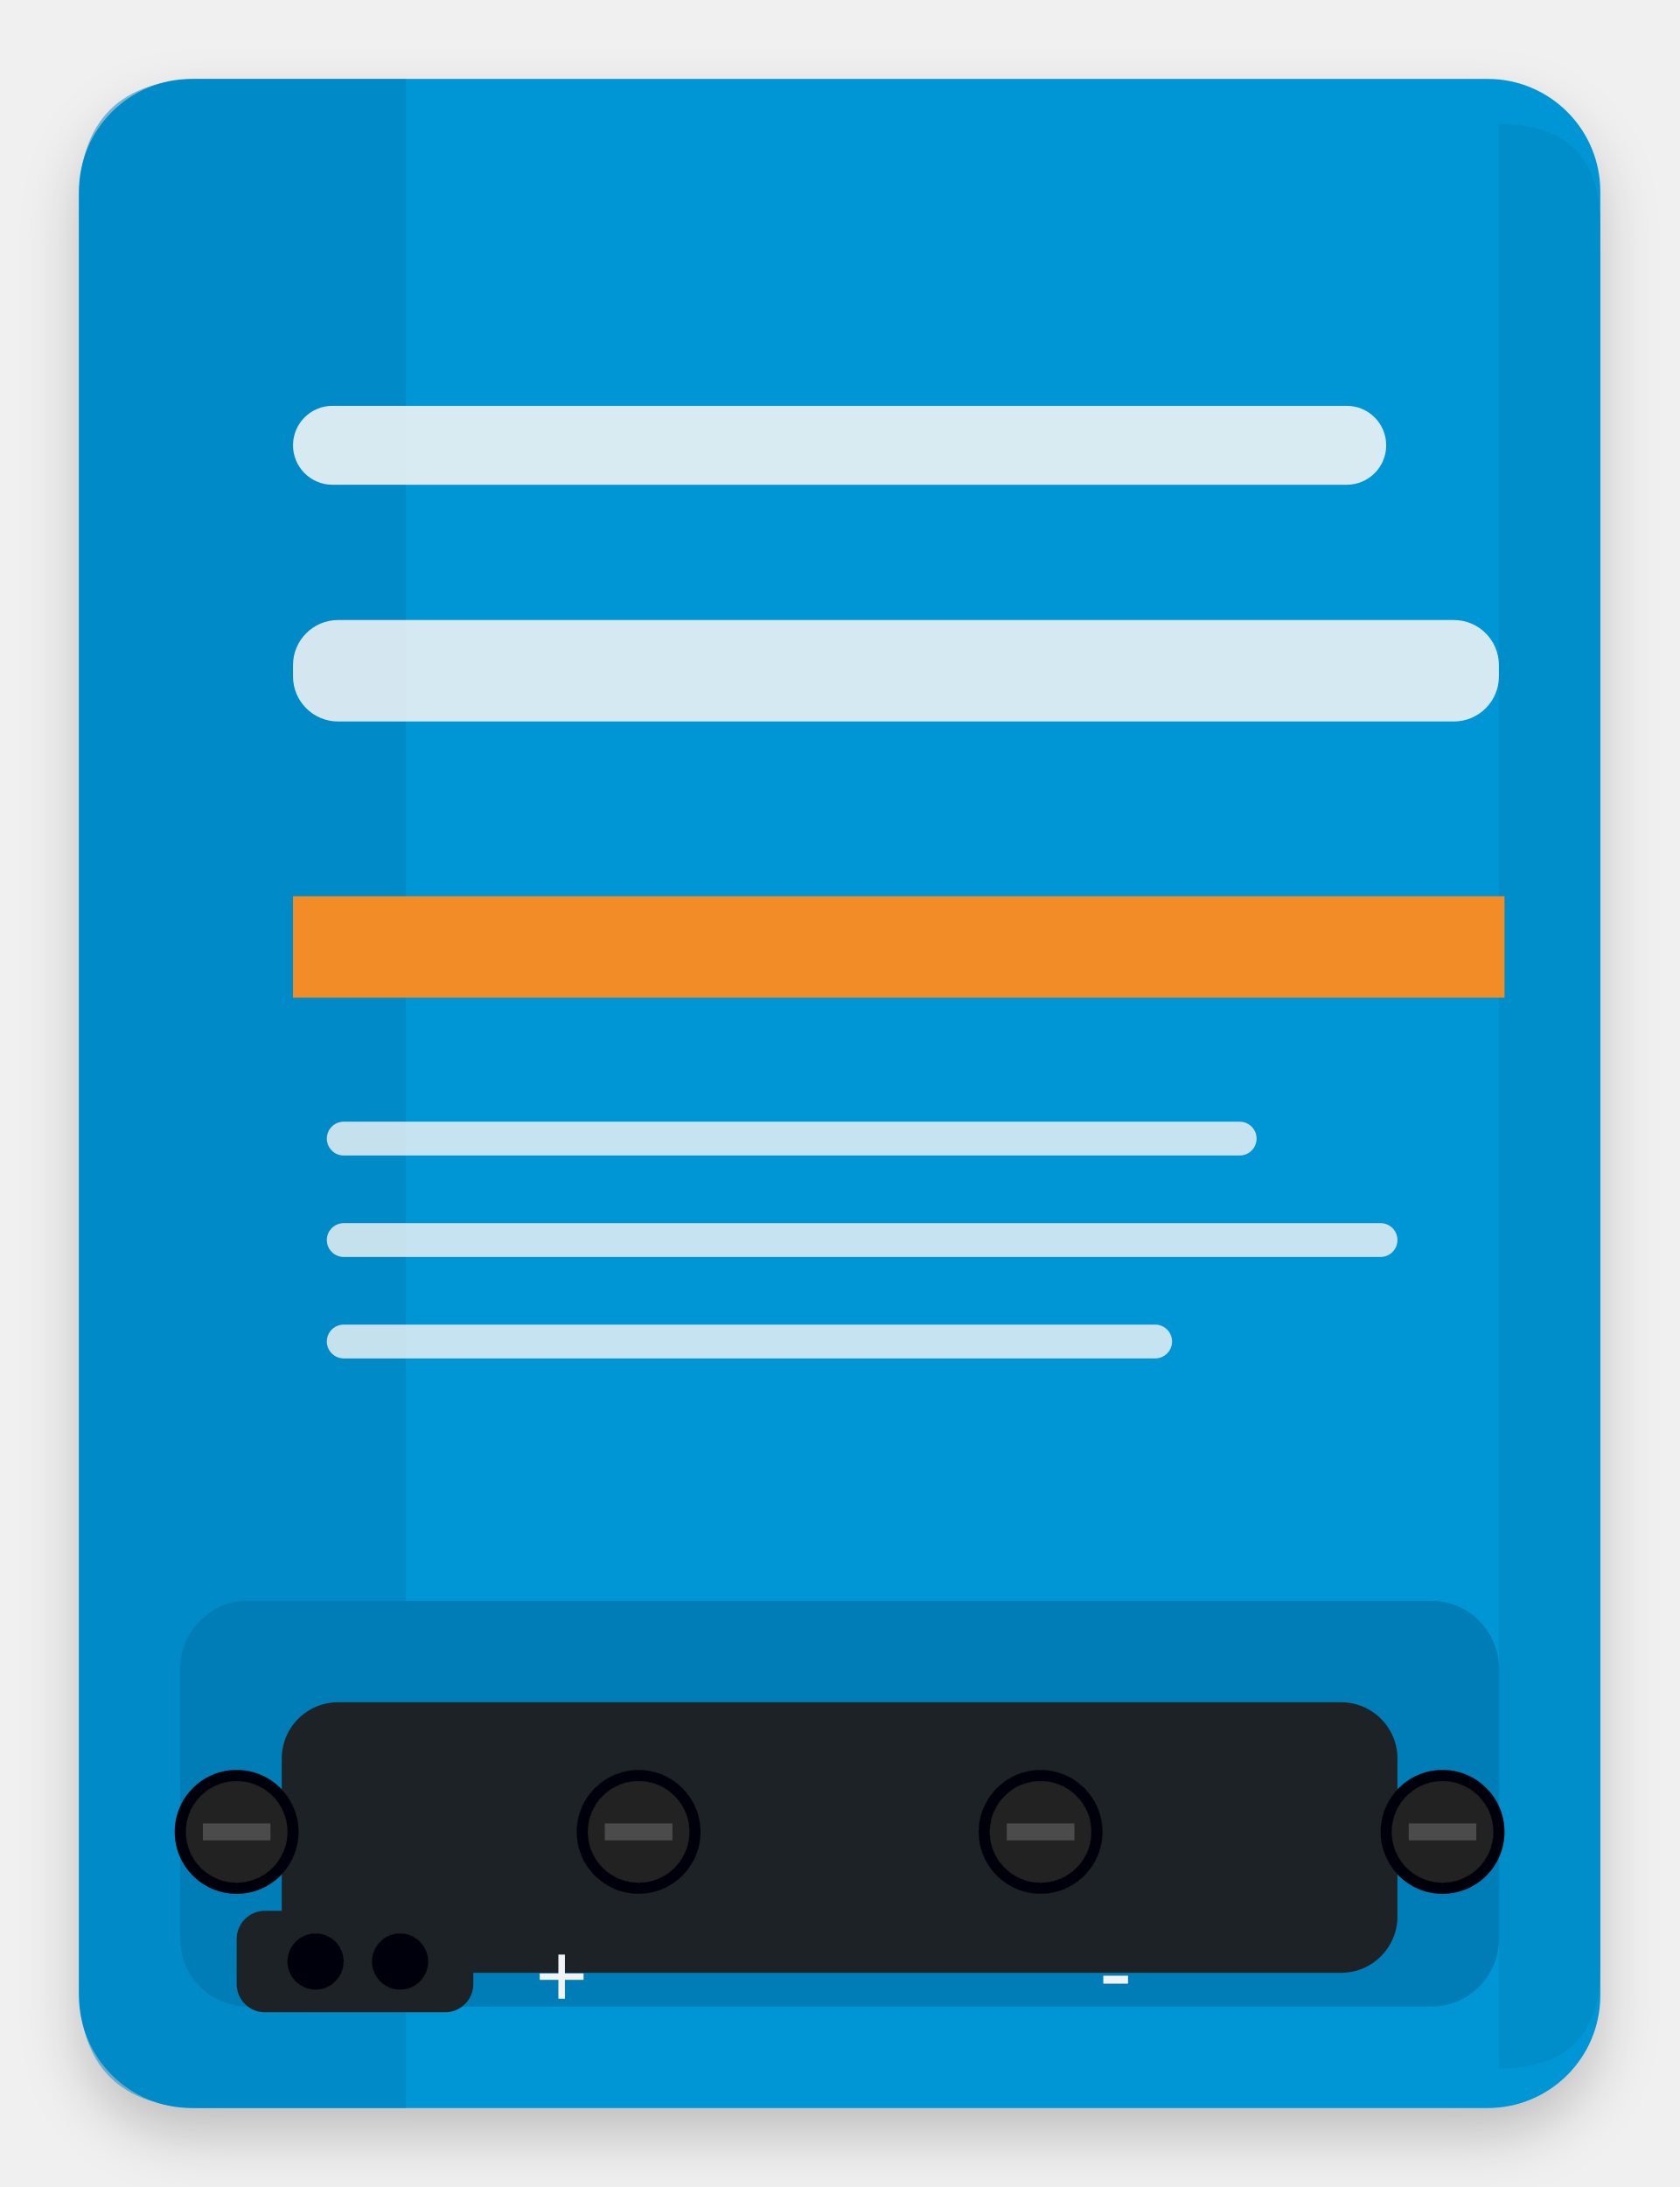
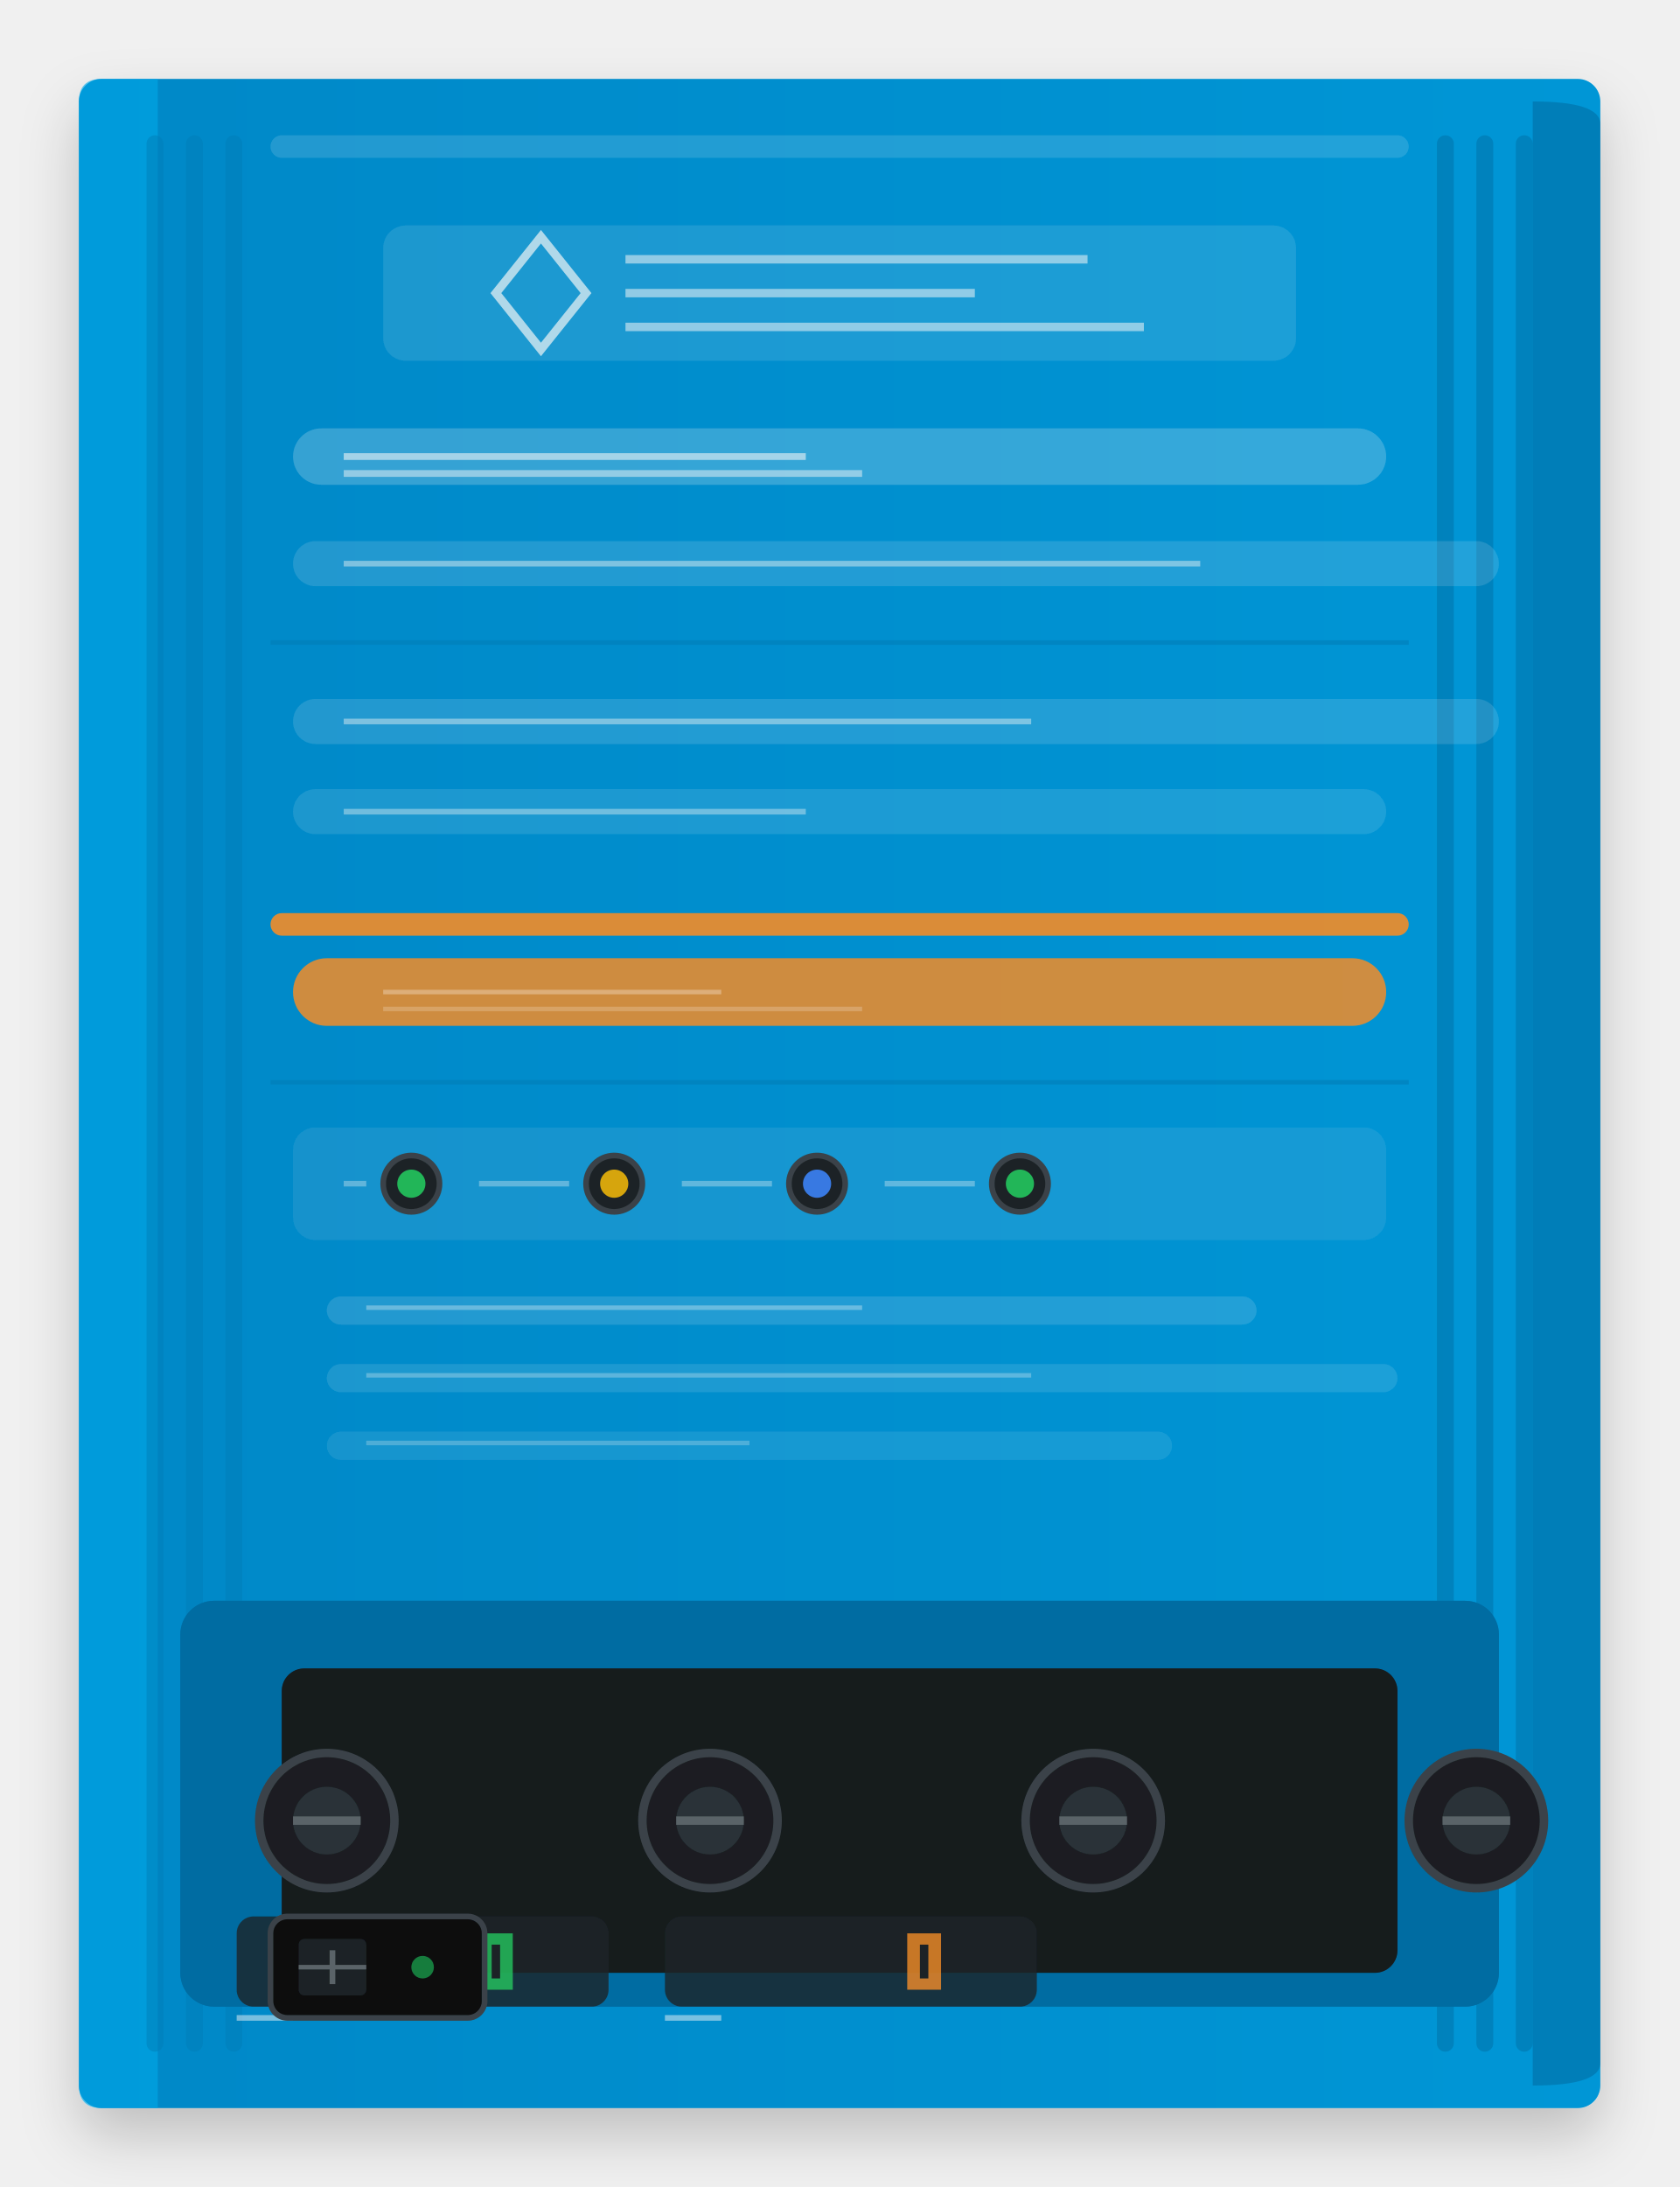
<svg xmlns="http://www.w3.org/2000/svg" width="298" height="388" viewBox="107 56 298 388" role="img" aria-label="smartsolar_mppt_large_tr">
  <defs>
    <filter id="shadow" x="-20%" y="-20%" width="140%" height="140%">
      <feDropShadow dx="0" dy="5" stdDeviation="5" flood-color="#000" flood-opacity="0.2" />
    </filter>
+     <linearGradient id="bodyGrad" x1="0" y1="0" x2="1" y2="0">
+       <stop offset="0%" stop-color="#0088C7" />
+       <stop offset="100%" stop-color="#0096D6" />
+     </linearGradient>
  </defs>
  <g id="product" filter="url(#shadow)">
-     <rect x="121" y="70" width="270" height="360" rx="20" fill="#0096D6" />
-     <path d="M121 92 Q121 70 143 70 H179 V430 H143 Q121 430 121 408 Z" fill="#007DB7" opacity="0.48" />
-     <path d="M373 78 Q391 78 391 96 V405 Q391 423 373 423 Z" fill="#007DB7" opacity="0.35" />
-     <rect x="159" y="128" width="194" height="14" rx="7" fill="#F0F4F5" opacity="0.9" />
-     <rect x="159" y="166" width="214" height="18" rx="8" fill="#F0F4F5" opacity="0.88" />
-     <rect x="159" y="215" width="215" height="18" fill="#F28C28" />
-     <rect x="165" y="255" width="165" height="6" rx="3.0" fill="#F0F4F5" opacity="0.82" />
-     <rect x="165" y="273" width="190" height="6" rx="3.0" fill="#F0F4F5" opacity="0.82" />
-     <rect x="165" y="291" width="150" height="6" rx="3.0" fill="#F0F4F5" opacity="0.82" />
-     <rect x="139" y="340" width="234" height="72" rx="12" fill="#007DB7" />
-     <rect x="157" y="358" width="198" height="48" rx="10" fill="#1D2428" />
-     <circle cx="149.0" cy="381" r="10" fill="#222" stroke="#050607" stroke-width="2" />
-     <line x1="143.0" y1="381" x2="155.0" y2="381" stroke="#4B4B4B" stroke-width="3" />
-     <circle cx="220.333" cy="381" r="10" fill="#222" stroke="#050607" stroke-width="2" />
-     <line x1="214.333" y1="381" x2="226.333" y2="381" stroke="#4B4B4B" stroke-width="3" />
-     <circle cx="291.667" cy="381" r="10" fill="#222" stroke="#050607" stroke-width="2" />
-     <line x1="285.667" y1="381" x2="297.667" y2="381" stroke="#4B4B4B" stroke-width="3" />
-     <circle cx="363.0" cy="381" r="10" fill="#222" stroke="#050607" stroke-width="2" />
-     <line x1="357.0" y1="381" x2="369.0" y2="381" stroke="#4B4B4B" stroke-width="3" />
-     <text x="202.0" y="412" font-size="16" fill="#F0F4F5" font-family="Arial">+</text>
-     <text x="302.0" y="412" font-size="18" fill="#F0F4F5" font-family="Arial">-</text>
-     <rect x="149" y="395" width="42" height="18" rx="5" fill="#1D2428" />
-     <circle cx="163" cy="404" r="5" fill="#050607" />
-     <circle cx="178" cy="404" r="5" fill="#050607" />
+     <rect x="121" y="70" width="270" height="360" rx="4" fill="url(#bodyGrad)" />
+     <path d="M121 74 Q121 70 125 70 H135 V430 H125 Q121 430 121 426 Z" fill="#00A8E8" opacity="0.6" />
+     <path d="M379 74 Q391 74 391 78 V422 Q391 426 379 426 Z" fill="#005A8C" opacity="0.4" />
+     <rect x="133" y="80" width="3" height="340" rx="1.5" fill="#007DB7" opacity="0.5" />
+     <rect x="140" y="80" width="3" height="340" rx="1.5" fill="#007DB7" opacity="0.5" />
+     <rect x="147" y="80" width="3" height="340" rx="1.5" fill="#007DB7" opacity="0.5" />
+     <rect x="362" y="80" width="3" height="340" rx="1.5" fill="#006699" opacity="0.4" />
+     <rect x="369" y="80" width="3" height="340" rx="1.5" fill="#006699" opacity="0.4" />
+     <rect x="376" y="80" width="3" height="340" rx="1.5" fill="#006699" opacity="0.4" />
+     <rect x="155" y="80" width="202" height="4" rx="2" fill="#F0F4F5" opacity="0.15" />
+     <rect x="175" y="96" width="162" height="24" rx="4" fill="#F0F4F5" opacity="0.12" />
+     <path d="M195 108 L203 98 L211 108 L203 118 Z" fill="none" stroke="#F0F4F5" stroke-width="1.5" opacity="0.7" />
+     <line x1="218" y1="102" x2="300" y2="102" stroke="#F0F4F5" stroke-width="1.5" opacity="0.55" />
+     <line x1="218" y1="108" x2="280" y2="108" stroke="#F0F4F5" stroke-width="1.5" opacity="0.55" />
+     <line x1="218" y1="114" x2="310" y2="114" stroke="#F0F4F5" stroke-width="1.5" opacity="0.55" />
+     <rect x="159" y="132" width="194" height="10" rx="5" fill="#F0F4F5" opacity="0.22" />
+     <line x1="168" y1="137" x2="250" y2="137" stroke="#F0F4F5" stroke-width="1.2" opacity="0.6" />
+     <line x1="168" y1="140" x2="260" y2="140" stroke="#F0F4F5" stroke-width="1.2" opacity="0.5" />
+     <rect x="159" y="152" width="214" height="8" rx="4" fill="#F0F4F5" opacity="0.14" />
+     <line x1="168" y1="156" x2="320" y2="156" stroke="#F0F4F5" stroke-width="1" opacity="0.45" />
+     <line x1="155" y1="170" x2="357" y2="170" stroke="#007DB7" stroke-width="0.8" opacity="0.6" />
+     <rect x="159" y="180" width="214" height="8" rx="4" fill="#F0F4F5" opacity="0.14" />
+     <line x1="168" y1="184" x2="290" y2="184" stroke="#F0F4F5" stroke-width="1" opacity="0.45" />
+     <rect x="159" y="196" width="194" height="8" rx="4" fill="#F0F4F5" opacity="0.12" />
+     <line x1="168" y1="200" x2="250" y2="200" stroke="#F0F4F5" stroke-width="1" opacity="0.4" />
+     <rect x="155" y="218" width="202" height="4" rx="2" fill="#F28C28" opacity="0.9" />
+     <rect x="159" y="226" width="194" height="12" rx="6" fill="#F28C28" opacity="0.85" />
+     <line x1="175" y1="232" x2="235" y2="232" stroke="#FFF" stroke-width="0.8" opacity="0.3" />
+     <line x1="175" y1="235" x2="260" y2="235" stroke="#FFF" stroke-width="0.8" opacity="0.2" />
+     <line x1="155" y1="248" x2="357" y2="248" stroke="#007DB7" stroke-width="0.8" opacity="0.6" />
+     <rect x="159" y="256" width="194" height="20" rx="4" fill="#F0F4F5" opacity="0.08" />
+     <circle cx="180" cy="266" r="5" fill="#1D2428" stroke="#3B4348" stroke-width="1" />
+     <circle cx="180" cy="266" r="2.5" fill="#22C55E" opacity="0.9" />
+     <line x1="168" y1="266" x2="172" y2="266" stroke="#F0F4F5" stroke-width="1" opacity="0.35" />
+     <circle cx="216" cy="266" r="5" fill="#1D2428" stroke="#3B4348" stroke-width="1" />
+     <circle cx="216" cy="266" r="2.5" fill="#EAB308" opacity="0.9" />
+     <line x1="192" y1="266" x2="208" y2="266" stroke="#F0F4F5" stroke-width="1" opacity="0.35" />
+     <circle cx="252" cy="266" r="5" fill="#1D2428" stroke="#3B4348" stroke-width="1" />
+     <circle cx="252" cy="266" r="2.5" fill="#3B82F6" opacity="0.9" />
+     <line x1="228" y1="266" x2="244" y2="266" stroke="#F0F4F5" stroke-width="1" opacity="0.35" />
+     <circle cx="288" cy="266" r="5" fill="#1D2428" stroke="#3B4348" stroke-width="1" />
+     <circle cx="288" cy="266" r="2.5" fill="#22C55E" opacity="0.9" />
+     <line x1="264" y1="266" x2="280" y2="266" stroke="#F0F4F5" stroke-width="1" opacity="0.35" />
+     <rect x="165" y="286" width="165" height="5" rx="2.5" fill="#F0F4F5" opacity="0.14" />
+     <line x1="172" y1="288" x2="260" y2="288" stroke="#F0F4F5" stroke-width="0.8" opacity="0.35" />
+     <rect x="165" y="298" width="190" height="5" rx="2.5" fill="#F0F4F5" opacity="0.12" />
+     <line x1="172" y1="300" x2="290" y2="300" stroke="#F0F4F5" stroke-width="0.8" opacity="0.3" />
+     <rect x="165" y="310" width="150" height="5" rx="2.5" fill="#F0F4F5" opacity="0.10" />
+     <line x1="172" y1="312" x2="240" y2="312" stroke="#F0F4F5" stroke-width="0.8" opacity="0.25" />
+     <rect x="139" y="340" width="234" height="72" rx="6" fill="#005A8C" />
+     <rect x="139" y="340" width="234" height="72" rx="6" fill="#007DB7" opacity="0.5" />
+     <rect x="157" y="352" width="198" height="54" rx="4" fill="#1D2428" />
+     <rect x="157" y="352" width="198" height="54" rx="4" fill="#0D1114" opacity="0.5" />
+     <circle cx="165" cy="379" r="12" fill="#1A1F23" stroke="#3B4348" stroke-width="1.5" />
+     <circle cx="165" cy="379" r="6" fill="#2A3238" />
+     <line x1="159" y1="379" x2="171" y2="379" stroke="#5A6368" stroke-width="1.5" />
+     <circle cx="233" cy="379" r="12" fill="#1A1F23" stroke="#3B4348" stroke-width="1.5" />
+     <circle cx="233" cy="379" r="6" fill="#2A3238" />
+     <line x1="227" y1="379" x2="239" y2="379" stroke="#5A6368" stroke-width="1.5" />
+     <circle cx="301" cy="379" r="12" fill="#1A1F23" stroke="#3B4348" stroke-width="1.5" />
+     <circle cx="301" cy="379" r="6" fill="#2A3238" />
+     <line x1="295" y1="379" x2="307" y2="379" stroke="#5A6368" stroke-width="1.5" />
+     <circle cx="369" cy="379" r="12" fill="#1A1F23" stroke="#3B4348" stroke-width="1.5" />
+     <circle cx="369" cy="379" r="6" fill="#2A3238" />
+     <line x1="363" y1="379" x2="375" y2="379" stroke="#5A6368" stroke-width="1.5" />
+     <rect x="149" y="396" width="66" height="16" rx="3" fill="#1D2428" opacity="0.8" />
+     <rect x="192" y="399" width="6" height="10" fill="#22C55E" opacity="0.8" />
+     <line x1="195" y1="401" x2="195" y2="407" stroke="#1D2428" stroke-width="1.5" />
+     <line x1="149" y1="414" x2="159" y2="414" stroke="#F0F4F5" stroke-width="1" opacity="0.5" />
+     <rect x="225" y="396" width="66" height="16" rx="3" fill="#1D2428" opacity="0.8" />
+     <rect x="268" y="399" width="6" height="10" fill="#F28C28" opacity="0.8" />
+     <line x1="271" y1="401" x2="271" y2="407" stroke="#1D2428" stroke-width="1.5" />
+     <line x1="225" y1="414" x2="235" y2="414" stroke="#F0F4F5" stroke-width="1" opacity="0.5" />
+     <rect x="155" y="396" width="38" height="18" rx="3" fill="#0B0E10" stroke="#3B4348" stroke-width="1" />
+     <rect x="160" y="400" width="12" height="10" rx="1" fill="#1D2428" />
+     <line x1="166" y1="402" x2="166" y2="408" stroke="#5A6368" stroke-width="1" />
+     <line x1="160" y1="405" x2="172" y2="405" stroke="#5A6368" stroke-width="0.8" />
+     <circle cx="182" cy="405" r="2" fill="#22C55E" opacity="0.6" />
  </g>
</svg>
